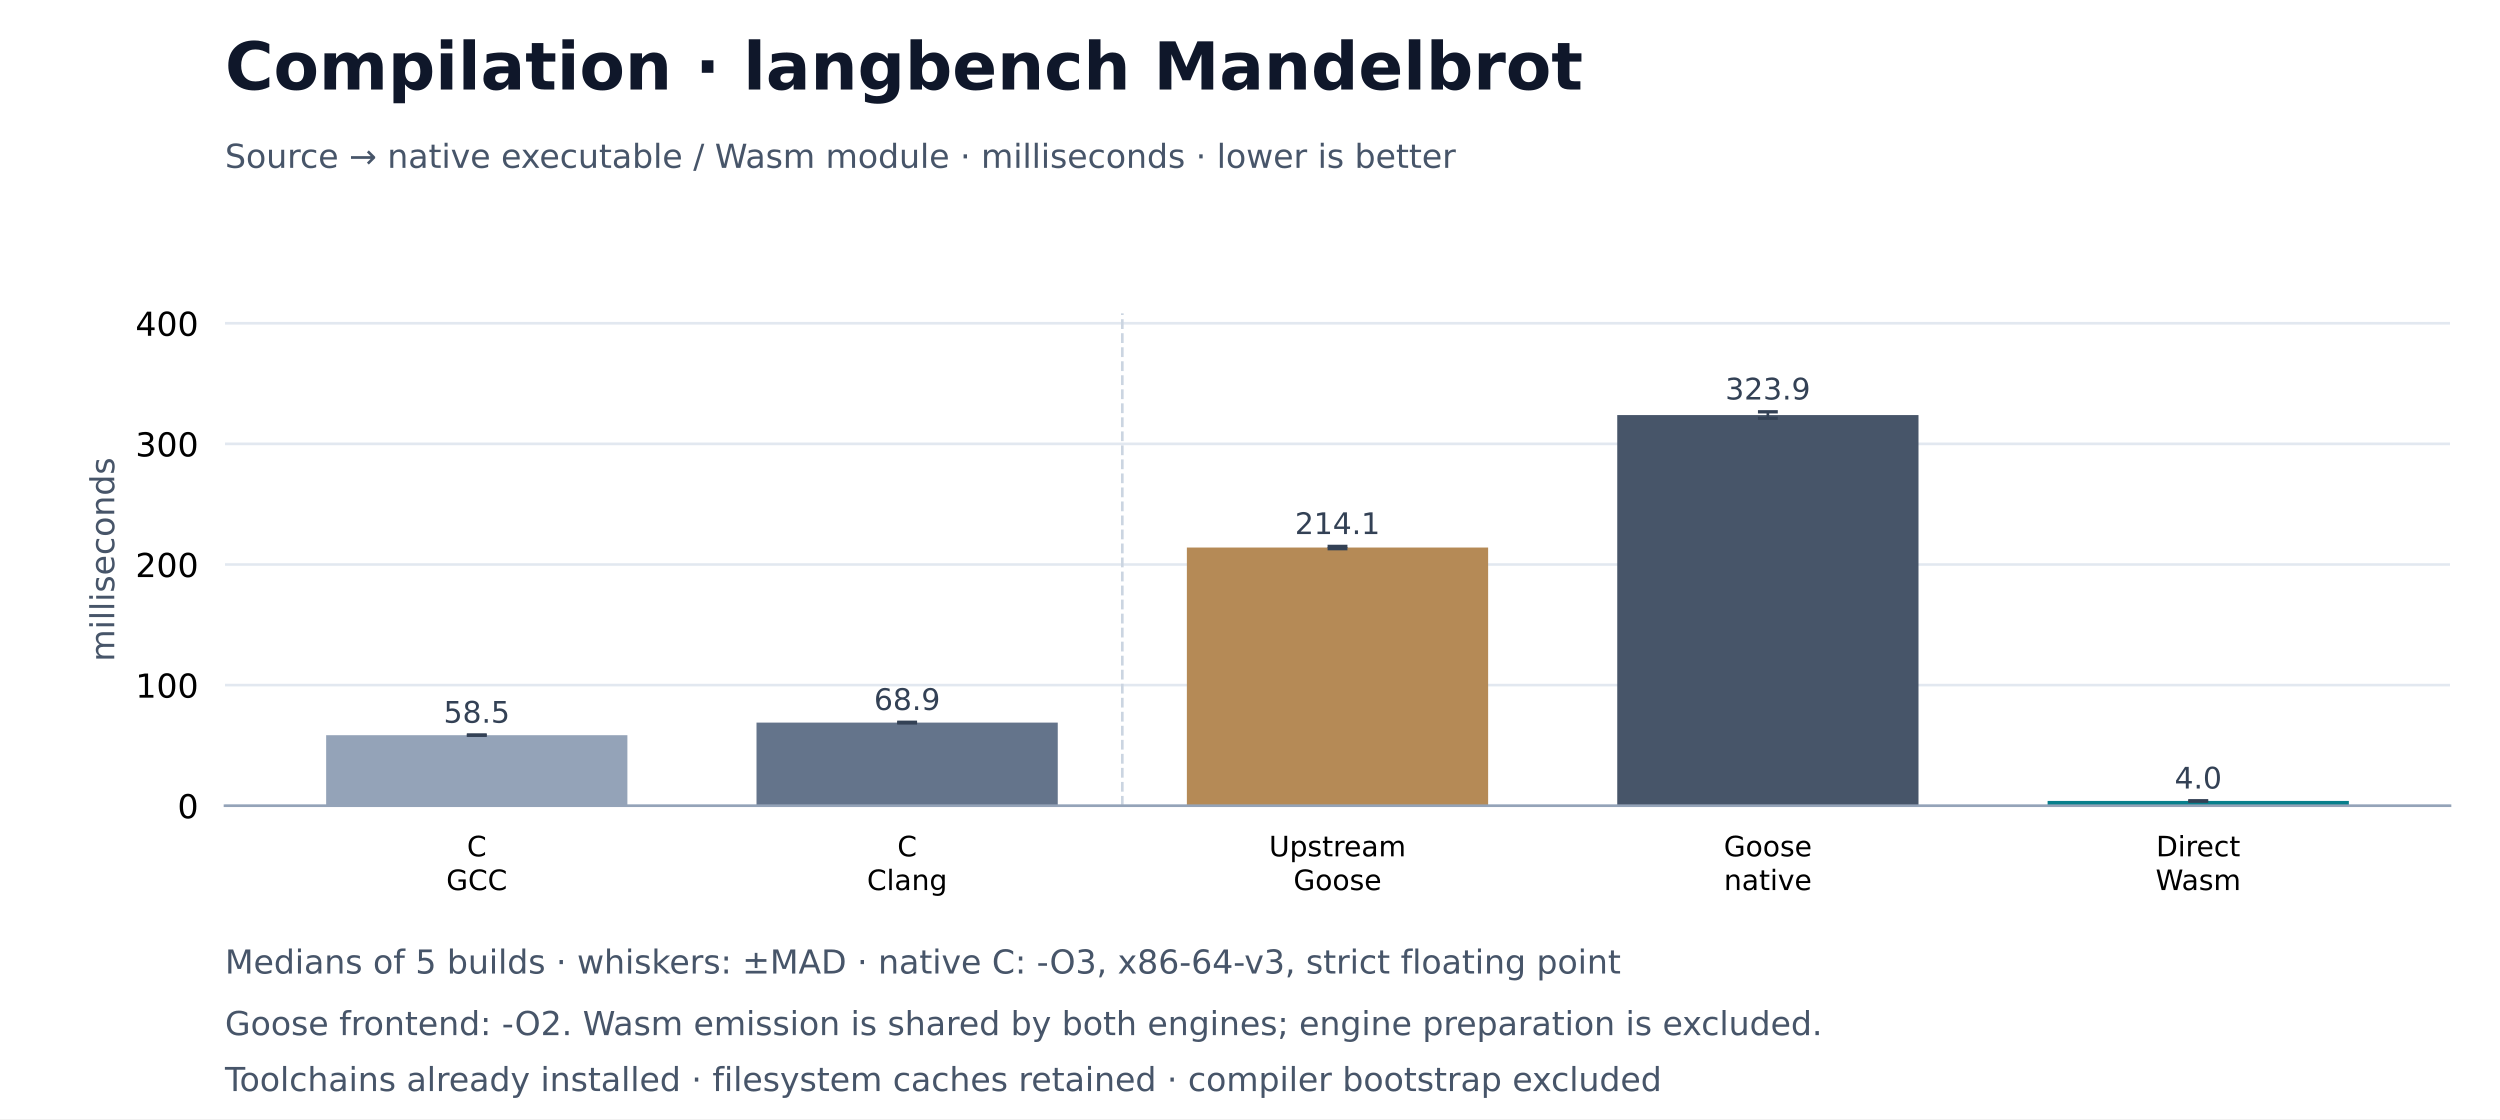
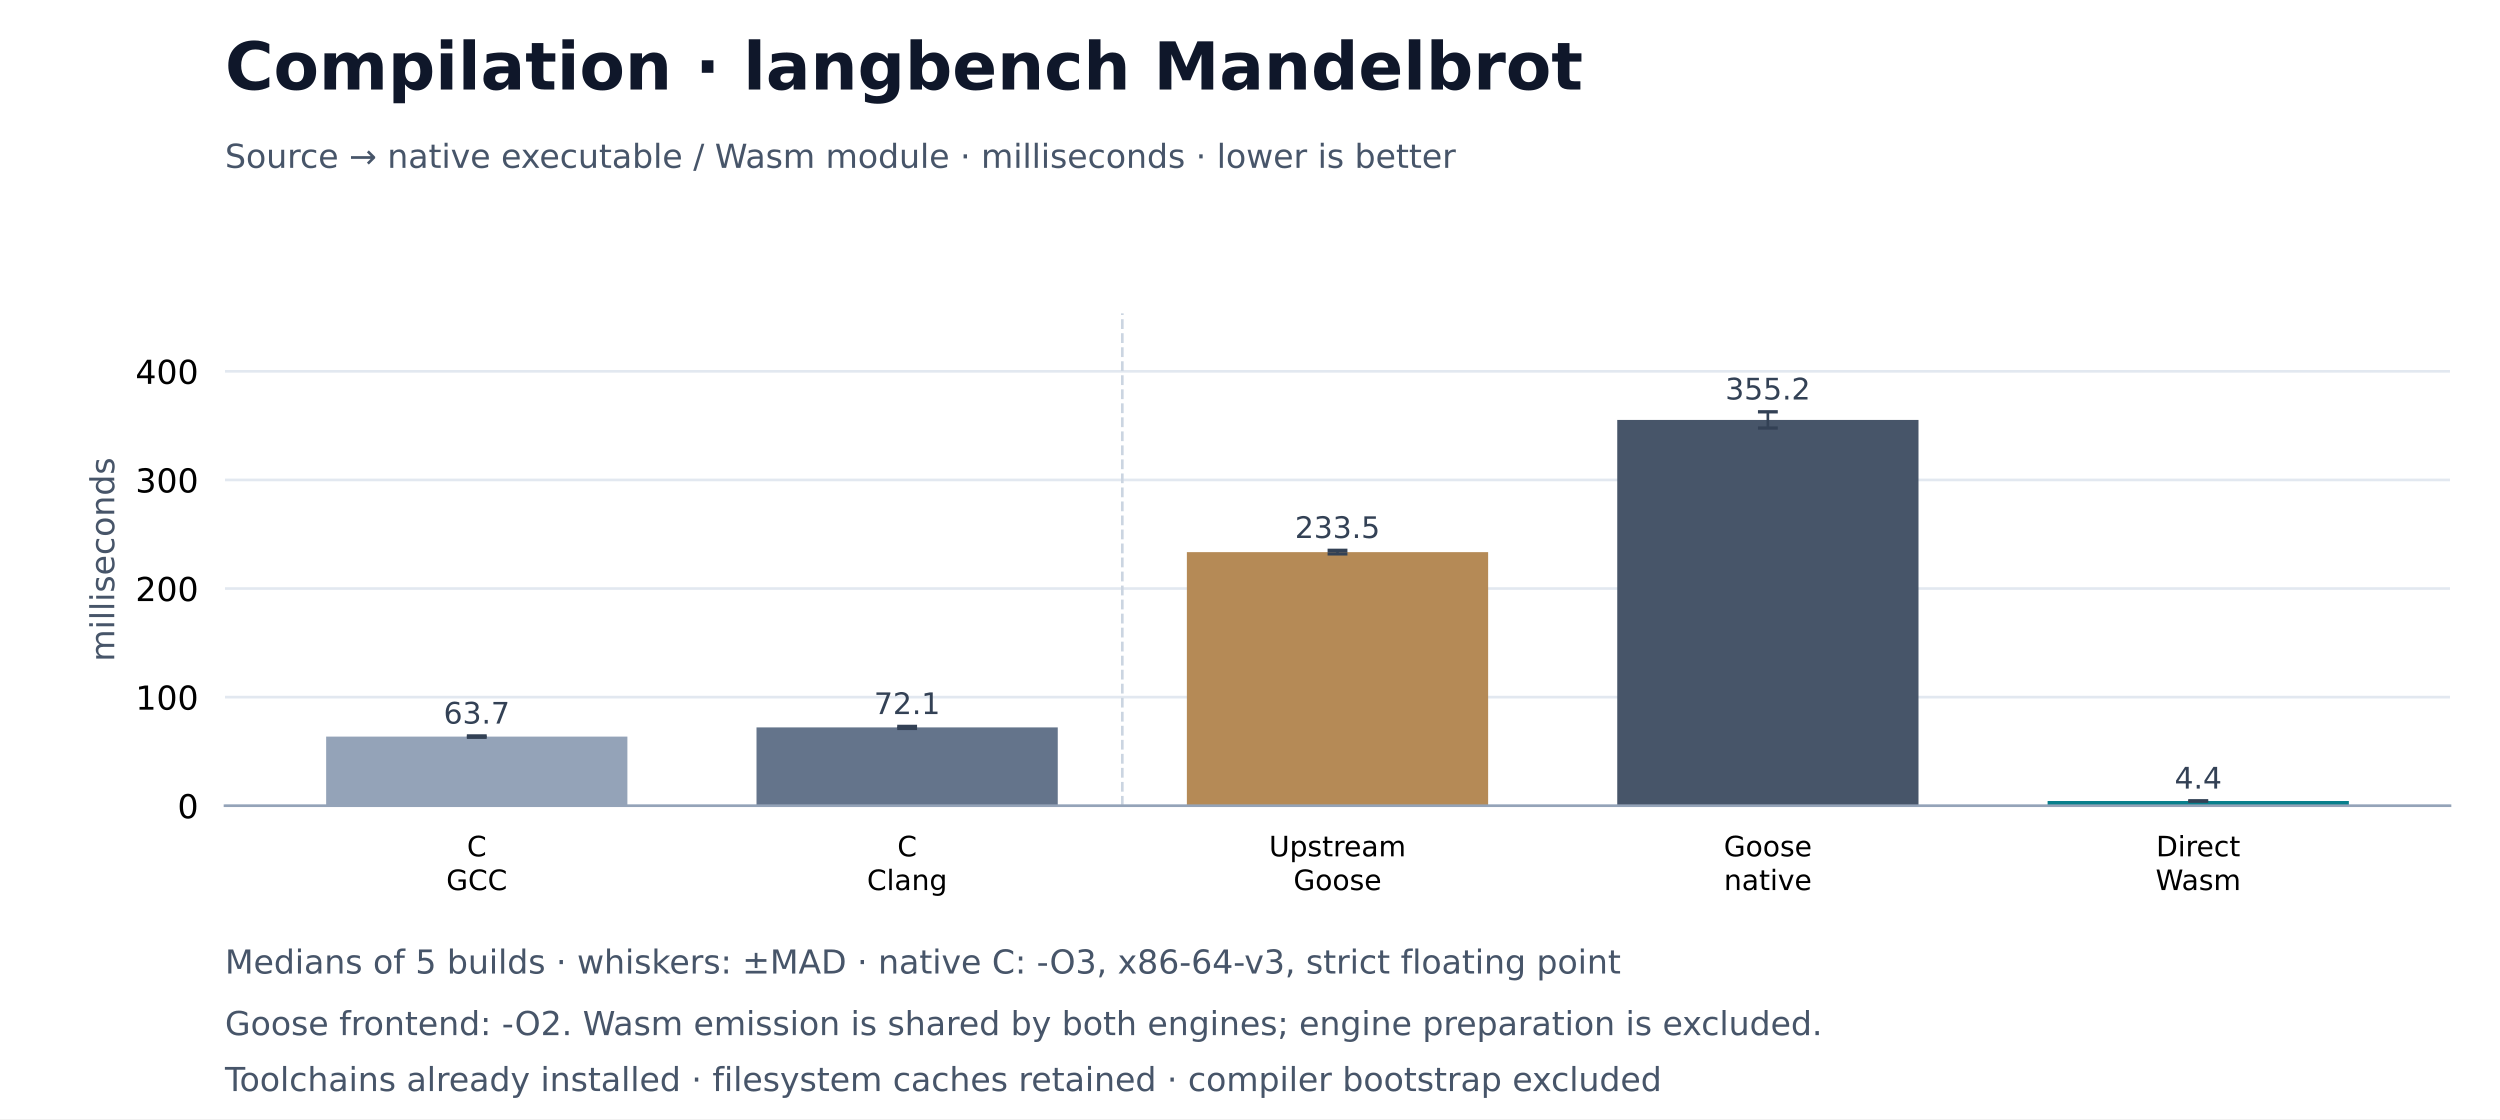
<svg xmlns="http://www.w3.org/2000/svg" xmlns:xlink="http://www.w3.org/1999/xlink" width="756pt" height="338.4pt" viewBox="0 0 756 338.4" version="1.1">
  <defs>
    <style type="text/css">*{stroke-linejoin: round; stroke-linecap: butt}</style>
  </defs>
  <g id="figure_1">
    <g id="patch_1">
      <path d="M 0 338.4 L 756 338.4 L 756 0 L 0 0 z " style="fill: #ffffff" />
    </g>
    <g id="axes_1">
      <g id="patch_2">
        <path d="M 68.04 243.648 L 740.88 243.648 L 740.88 94.752 L 68.04 94.752 z " style="fill: #ffffff" />
      </g>
      <g id="matplotlib.axis_1">
        <g id="xtick_1">
          <g id="line2d_1" />
          <g id="text_1">
            <text style="font-size: 8.5px; font-family: 'DejaVu Sans'" transform="translate(141.206 258.9568)">C</text>
            <text style="font-size: 8.5px; font-family: 'DejaVu Sans'" transform="translate(134.9453 269.1585)">GCC</text>
          </g>
        </g>
        <g id="xtick_2">
          <g id="line2d_2" />
          <g id="text_2">
            <text style="font-size: 8.5px; font-family: 'DejaVu Sans'" transform="translate(271.3492 258.9568)">C</text>
            <text style="font-size: 8.5px; font-family: 'DejaVu Sans'" transform="translate(262.1725 269.1592)">Clang</text>
          </g>
        </g>
        <g id="xtick_3">
          <g id="line2d_3" />
          <g id="text_3">
            <text style="font-size: 8.5px; font-family: 'DejaVu Sans'" transform="translate(383.7585 258.9568)">Upstream</text>
            <text style="font-size: 8.5px; font-family: 'DejaVu Sans'" transform="translate(391.1369 269.1585)">Goose</text>
          </g>
        </g>
        <g id="xtick_4">
          <g id="line2d_4" />
          <g id="text_4">
            <text style="font-size: 8.5px; font-family: 'DejaVu Sans'" transform="translate(521.28 258.9568)">Goose</text>
            <text style="font-size: 8.5px; font-family: 'DejaVu Sans'" transform="translate(521.3279 269.1592)">native</text>
          </g>
        </g>
        <g id="xtick_5">
          <g id="line2d_5" />
          <g id="text_5">
            <text style="font-size: 8.5px; font-family: 'DejaVu Sans'" transform="translate(652.0215 258.9575)">Direct</text>
            <text style="font-size: 8.5px; font-family: 'DejaVu Sans'" transform="translate(651.8575 269.1592)">Wasm</text>
          </g>
        </g>
      </g>
      <g id="matplotlib.axis_2">
        <g id="ytick_1">
          <g id="line2d_6">
            <path d="M 68.04 243.648 L 740.88 243.648 " clip-path="url(#pc4e67d13fe)" style="fill: none; stroke: #e2e8f0; stroke-width: 0.8; stroke-linecap: square" />
          </g>
          <g id="line2d_7" />
          <g id="text_6">
            <text style="font-size: 10px; font-family: 'DejaVu Sans'; text-anchor: end" x="60.04" y="247.447" transform="rotate(-0 60.04 247.4468)">0</text>
          </g>
        </g>
        <g id="ytick_2">
          <g id="line2d_8">
-             <path d="M 68.04 207.175 L 740.88 207.175 " clip-path="url(#pc4e67d13fe)" style="fill: none; stroke: #e2e8f0; stroke-width: 0.8; stroke-linecap: square" />
+             <path d="M 68.04 210.808 L 740.88 210.808 " clip-path="url(#pc4e67d13fe)" style="fill: none; stroke: #e2e8f0; stroke-width: 0.8; stroke-linecap: square" />
          </g>
          <g id="line2d_9" />
          <g id="text_7">
-             <text style="font-size: 10px; font-family: 'DejaVu Sans'; text-anchor: end" x="60.04" y="210.974" transform="rotate(-0 60.04 210.9741)">100</text>
+             <text style="font-size: 10px; font-family: 'DejaVu Sans'; text-anchor: end" x="60.04" y="214.607" transform="rotate(-0 60.04 214.6066)">100</text>
          </g>
        </g>
        <g id="ytick_3">
          <g id="line2d_10">
-             <path d="M 68.04 170.703 L 740.88 170.703 " clip-path="url(#pc4e67d13fe)" style="fill: none; stroke: #e2e8f0; stroke-width: 0.8; stroke-linecap: square" />
+             <path d="M 68.04 177.968 L 740.88 177.968 " clip-path="url(#pc4e67d13fe)" style="fill: none; stroke: #e2e8f0; stroke-width: 0.8; stroke-linecap: square" />
          </g>
          <g id="line2d_11" />
          <g id="text_8">
-             <text style="font-size: 10px; font-family: 'DejaVu Sans'; text-anchor: end" x="60.04" y="174.501" transform="rotate(-0 60.04 174.5014)">200</text>
+             <text style="font-size: 10px; font-family: 'DejaVu Sans'; text-anchor: end" x="60.04" y="181.766" transform="rotate(-0 60.04 181.7665)">200</text>
          </g>
        </g>
        <g id="ytick_4">
          <g id="line2d_12">
-             <path d="M 68.04 134.23 L 740.88 134.23 " clip-path="url(#pc4e67d13fe)" style="fill: none; stroke: #e2e8f0; stroke-width: 0.8; stroke-linecap: square" />
+             <path d="M 68.04 145.127 L 740.88 145.127 " clip-path="url(#pc4e67d13fe)" style="fill: none; stroke: #e2e8f0; stroke-width: 0.8; stroke-linecap: square" />
          </g>
          <g id="line2d_13" />
          <g id="text_9">
-             <text style="font-size: 10px; font-family: 'DejaVu Sans'; text-anchor: end" x="60.04" y="138.029" transform="rotate(-0 60.04 138.0287)">300</text>
+             <text style="font-size: 10px; font-family: 'DejaVu Sans'; text-anchor: end" x="60.04" y="148.926" transform="rotate(-0 60.04 148.9263)">300</text>
          </g>
        </g>
        <g id="ytick_5">
          <g id="line2d_14">
-             <path d="M 68.04 97.757 L 740.88 97.757 " clip-path="url(#pc4e67d13fe)" style="fill: none; stroke: #e2e8f0; stroke-width: 0.8; stroke-linecap: square" />
+             <path d="M 68.04 112.287 L 740.88 112.287 " clip-path="url(#pc4e67d13fe)" style="fill: none; stroke: #e2e8f0; stroke-width: 0.8; stroke-linecap: square" />
          </g>
          <g id="line2d_15" />
          <g id="text_10">
-             <text style="font-size: 10px; font-family: 'DejaVu Sans'; text-anchor: end" x="60.04" y="101.556" transform="rotate(-0 60.04 101.556)">400</text>
+             <text style="font-size: 10px; font-family: 'DejaVu Sans'; text-anchor: end" x="60.04" y="116.086" transform="rotate(-0 60.04 116.0861)">400</text>
          </g>
        </g>
        <g id="text_11">
          <text style="font-size: 10px; font-family: 'DejaVu Sans'; text-anchor: middle; fill: #475569" x="34.55" y="169.2" transform="rotate(-90 34.55016 169.2)">milliseconds</text>
        </g>
      </g>
      <g id="patch_3">
-         <path d="M 98.624 243.648 L 189.724 243.648 L 189.724 222.316 L 98.624 222.316 z " clip-path="url(#pc4e67d13fe)" style="fill: #94a3b8" />
+         <path d="M 98.624 243.648 L 189.724 243.648 L 189.724 222.745 L 98.624 222.745 z " clip-path="url(#pc4e67d13fe)" style="fill: #94a3b8" />
      </g>
      <g id="patch_4">
-         <path d="M 228.767 243.648 L 319.867 243.648 L 319.867 218.524 L 228.767 218.524 z " clip-path="url(#pc4e67d13fe)" style="fill: #64748b" />
+         <path d="M 228.767 243.648 L 319.867 243.648 L 319.867 219.967 L 228.767 219.967 z " clip-path="url(#pc4e67d13fe)" style="fill: #64748b" />
      </g>
      <g id="patch_5">
-         <path d="M 358.91 243.648 L 450.01 243.648 L 450.01 165.572 L 358.91 165.572 z " clip-path="url(#pc4e67d13fe)" style="fill: #b58a56" />
+         <path d="M 358.91 243.648 L 450.01 243.648 L 450.01 166.955 L 358.91 166.955 z " clip-path="url(#pc4e67d13fe)" style="fill: #b58a56" />
      </g>
      <g id="patch_6">
-         <path d="M 489.053 243.648 L 580.153 243.648 L 580.153 125.512 L 489.053 125.512 z " clip-path="url(#pc4e67d13fe)" style="fill: #475569" />
+         <path d="M 489.053 243.648 L 580.153 243.648 L 580.153 126.983 L 489.053 126.983 z " clip-path="url(#pc4e67d13fe)" style="fill: #475569" />
      </g>
      <g id="patch_7">
-         <path d="M 619.196 243.648 L 710.296 243.648 L 710.296 242.205 L 619.196 242.205 z " clip-path="url(#pc4e67d13fe)" style="fill: #087f8c" />
+         <path d="M 619.196 243.648 L 710.296 243.648 L 710.296 242.213 L 619.196 242.213 z " clip-path="url(#pc4e67d13fe)" style="fill: #087f8c" />
      </g>
      <g id="LineCollection_1">
-         <path d="M 144.174 222.356 L 144.174 222.276 " clip-path="url(#pc4e67d13fe)" style="fill: none; stroke: #334155; stroke-width: 0.8" />
-         <path d="M 274.317 218.629 L 274.317 218.418 " clip-path="url(#pc4e67d13fe)" style="fill: none; stroke: #334155; stroke-width: 0.8" />
-         <path d="M 404.46 165.924 L 404.46 165.22 " clip-path="url(#pc4e67d13fe)" style="fill: none; stroke: #334155; stroke-width: 0.8" />
-         <path d="M 534.603 126.493 L 534.603 124.531 " clip-path="url(#pc4e67d13fe)" style="fill: none; stroke: #334155; stroke-width: 0.8" />
-         <path d="M 664.746 242.233 L 664.746 242.177 " clip-path="url(#pc4e67d13fe)" style="fill: none; stroke: #334155; stroke-width: 0.8" />
+         <path d="M 144.174 222.944 L 144.174 222.545 " clip-path="url(#pc4e67d13fe)" style="fill: none; stroke: #334155; stroke-width: 0.8" />
+         <path d="M 274.317 220.269 L 274.317 219.664 " clip-path="url(#pc4e67d13fe)" style="fill: none; stroke: #334155; stroke-width: 0.8" />
+         <path d="M 404.46 167.49 L 404.46 166.421 " clip-path="url(#pc4e67d13fe)" style="fill: none; stroke: #334155; stroke-width: 0.8" />
+         <path d="M 534.603 129.435 L 534.603 124.531 " clip-path="url(#pc4e67d13fe)" style="fill: none; stroke: #334155; stroke-width: 0.8" />
+         <path d="M 664.746 242.236 L 664.746 242.189 " clip-path="url(#pc4e67d13fe)" style="fill: none; stroke: #334155; stroke-width: 0.8" />
      </g>
      <g id="line2d_16">
        <defs>
          <path id="md6abe20cdd" d="M 3 0 L -3 -0 " style="stroke: #334155" />
        </defs>
        <g clip-path="url(#pc4e67d13fe)">
-           <use xlink:href="#md6abe20cdd" x="144.174" y="222.356" style="fill: #1f77b4; stroke: #334155" />
-           <use xlink:href="#md6abe20cdd" x="274.317" y="218.629" style="fill: #1f77b4; stroke: #334155" />
-           <use xlink:href="#md6abe20cdd" x="404.46" y="165.924" style="fill: #1f77b4; stroke: #334155" />
-           <use xlink:href="#md6abe20cdd" x="534.603" y="126.493" style="fill: #1f77b4; stroke: #334155" />
-           <use xlink:href="#md6abe20cdd" x="664.746" y="242.233" style="fill: #1f77b4; stroke: #334155" />
+           <use xlink:href="#md6abe20cdd" x="144.174" y="222.944" style="fill: #1f77b4; stroke: #334155" />
+           <use xlink:href="#md6abe20cdd" x="274.317" y="220.269" style="fill: #1f77b4; stroke: #334155" />
+           <use xlink:href="#md6abe20cdd" x="404.46" y="167.49" style="fill: #1f77b4; stroke: #334155" />
+           <use xlink:href="#md6abe20cdd" x="534.603" y="129.435" style="fill: #1f77b4; stroke: #334155" />
+           <use xlink:href="#md6abe20cdd" x="664.746" y="242.236" style="fill: #1f77b4; stroke: #334155" />
        </g>
      </g>
      <g id="line2d_17">
        <g clip-path="url(#pc4e67d13fe)">
-           <use xlink:href="#md6abe20cdd" x="144.174" y="222.276" style="fill: #1f77b4; stroke: #334155" />
-           <use xlink:href="#md6abe20cdd" x="274.317" y="218.418" style="fill: #1f77b4; stroke: #334155" />
-           <use xlink:href="#md6abe20cdd" x="404.46" y="165.22" style="fill: #1f77b4; stroke: #334155" />
+           <use xlink:href="#md6abe20cdd" x="144.174" y="222.545" style="fill: #1f77b4; stroke: #334155" />
+           <use xlink:href="#md6abe20cdd" x="274.317" y="219.664" style="fill: #1f77b4; stroke: #334155" />
+           <use xlink:href="#md6abe20cdd" x="404.46" y="166.421" style="fill: #1f77b4; stroke: #334155" />
          <use xlink:href="#md6abe20cdd" x="534.603" y="124.531" style="fill: #1f77b4; stroke: #334155" />
-           <use xlink:href="#md6abe20cdd" x="664.746" y="242.177" style="fill: #1f77b4; stroke: #334155" />
+           <use xlink:href="#md6abe20cdd" x="664.746" y="242.189" style="fill: #1f77b4; stroke: #334155" />
        </g>
      </g>
      <g id="line2d_18">
        <path d="M 339.388 243.648 L 339.388 94.752 " clip-path="url(#pc4e67d13fe)" style="fill: none; stroke-dasharray: 2.96,1.28; stroke-dashoffset: 0; stroke: #cbd5e1; stroke-width: 0.8" />
      </g>
      <g id="patch_8">
        <path d="M 68.04 243.648 L 740.88 243.648 " style="fill: none; stroke: #94a3b8; stroke-width: 0.8; stroke-linejoin: miter; stroke-linecap: square" />
      </g>
      <g id="text_12">
-         <text style="font-size: 9px; font-family: 'DejaVu Sans'; text-anchor: middle; fill: #334155" x="144.174" y="218.553" transform="rotate(-0 144.1737 218.5535)">58.5</text>
+         <text style="font-size: 9px; font-family: 'DejaVu Sans'; text-anchor: middle; fill: #334155" x="144.174" y="218.823" transform="rotate(-0 144.1737 218.8227)">63.7</text>
      </g>
      <g id="text_13">
-         <text style="font-size: 9px; font-family: 'DejaVu Sans'; text-anchor: middle; fill: #334155" x="274.317" y="214.696" transform="rotate(-0 274.3169 214.6958)">68.9</text>
+         <text style="font-size: 9px; font-family: 'DejaVu Sans'; text-anchor: middle; fill: #334155" x="274.317" y="215.942" transform="rotate(-0 274.3169 215.9415)">72.1</text>
      </g>
      <g id="text_14">
-         <text style="font-size: 9px; font-family: 'DejaVu Sans'; text-anchor: middle; fill: #334155" x="404.46" y="161.498" transform="rotate(-0 404.46 161.4981)">214.1</text>
+         <text style="font-size: 9px; font-family: 'DejaVu Sans'; text-anchor: middle; fill: #334155" x="404.46" y="162.698" transform="rotate(-0 404.46 162.6982)">233.5</text>
      </g>
      <g id="text_15">
-         <text style="font-size: 9px; font-family: 'DejaVu Sans'; text-anchor: middle; fill: #334155" x="534.603" y="120.809" transform="rotate(-0 534.6031 120.8088)">323.9</text>
+         <text style="font-size: 9px; font-family: 'DejaVu Sans'; text-anchor: middle; fill: #334155" x="534.603" y="120.809" transform="rotate(-0 534.6031 120.8088)">355.2</text>
      </g>
      <g id="text_16">
-         <text style="font-size: 9px; font-family: 'DejaVu Sans'; text-anchor: middle; fill: #334155" x="664.746" y="238.455" transform="rotate(-0 664.7463 238.455)">4.0</text>
+         <text style="font-size: 9px; font-family: 'DejaVu Sans'; text-anchor: middle; fill: #334155" x="664.746" y="238.466" transform="rotate(-0 664.7463 238.4663)">4.4</text>
      </g>
    </g>
    <g id="text_17">
      <text style="font-weight: 700; font-size: 20px; font-family: 'DejaVu Sans'; text-anchor: start; fill: #0f172a" x="68.04" y="27.072" transform="rotate(-0 68.04 27.072)">Compilation · langbench Mandelbrot</text>
    </g>
    <g id="text_18">
      <text style="font-size: 10px; font-family: 'DejaVu Sans'; text-anchor: start; fill: #475569" x="68.04" y="50.76" transform="rotate(-0 68.04 50.76)">Source → native executable / Wasm module · milliseconds · lower is better</text>
    </g>
    <g id="text_19">
      <text style="font-size: 10px; font-family: 'DejaVu Sans'; text-anchor: start; fill: #475569" x="68.04" y="294.408" transform="rotate(-0 68.04 294.408)">Medians of 5 builds · whiskers: ±MAD · native C: -O3, x86-64-v3, strict floating point</text>
    </g>
    <g id="text_20">
      <text style="font-size: 10px; font-family: 'DejaVu Sans'; text-anchor: start; fill: #475569" x="68.04" y="313.02" transform="rotate(-0 68.04 313.02)">Goose frontend: -O2. Wasm emission is shared by both engines; engine preparation is excluded.</text>
    </g>
    <g id="text_21">
      <text style="font-size: 10px; font-family: 'DejaVu Sans'; text-anchor: start; fill: #475569" x="68.04" y="329.94" transform="rotate(-0 68.04 329.94)">Toolchains already installed · filesystem caches retained · compiler bootstrap excluded</text>
    </g>
  </g>
  <defs>
    <clipPath id="pc4e67d13fe">
      <rect x="68.04" y="94.752" width="672.84" height="148.896" />
    </clipPath>
  </defs>
</svg>
